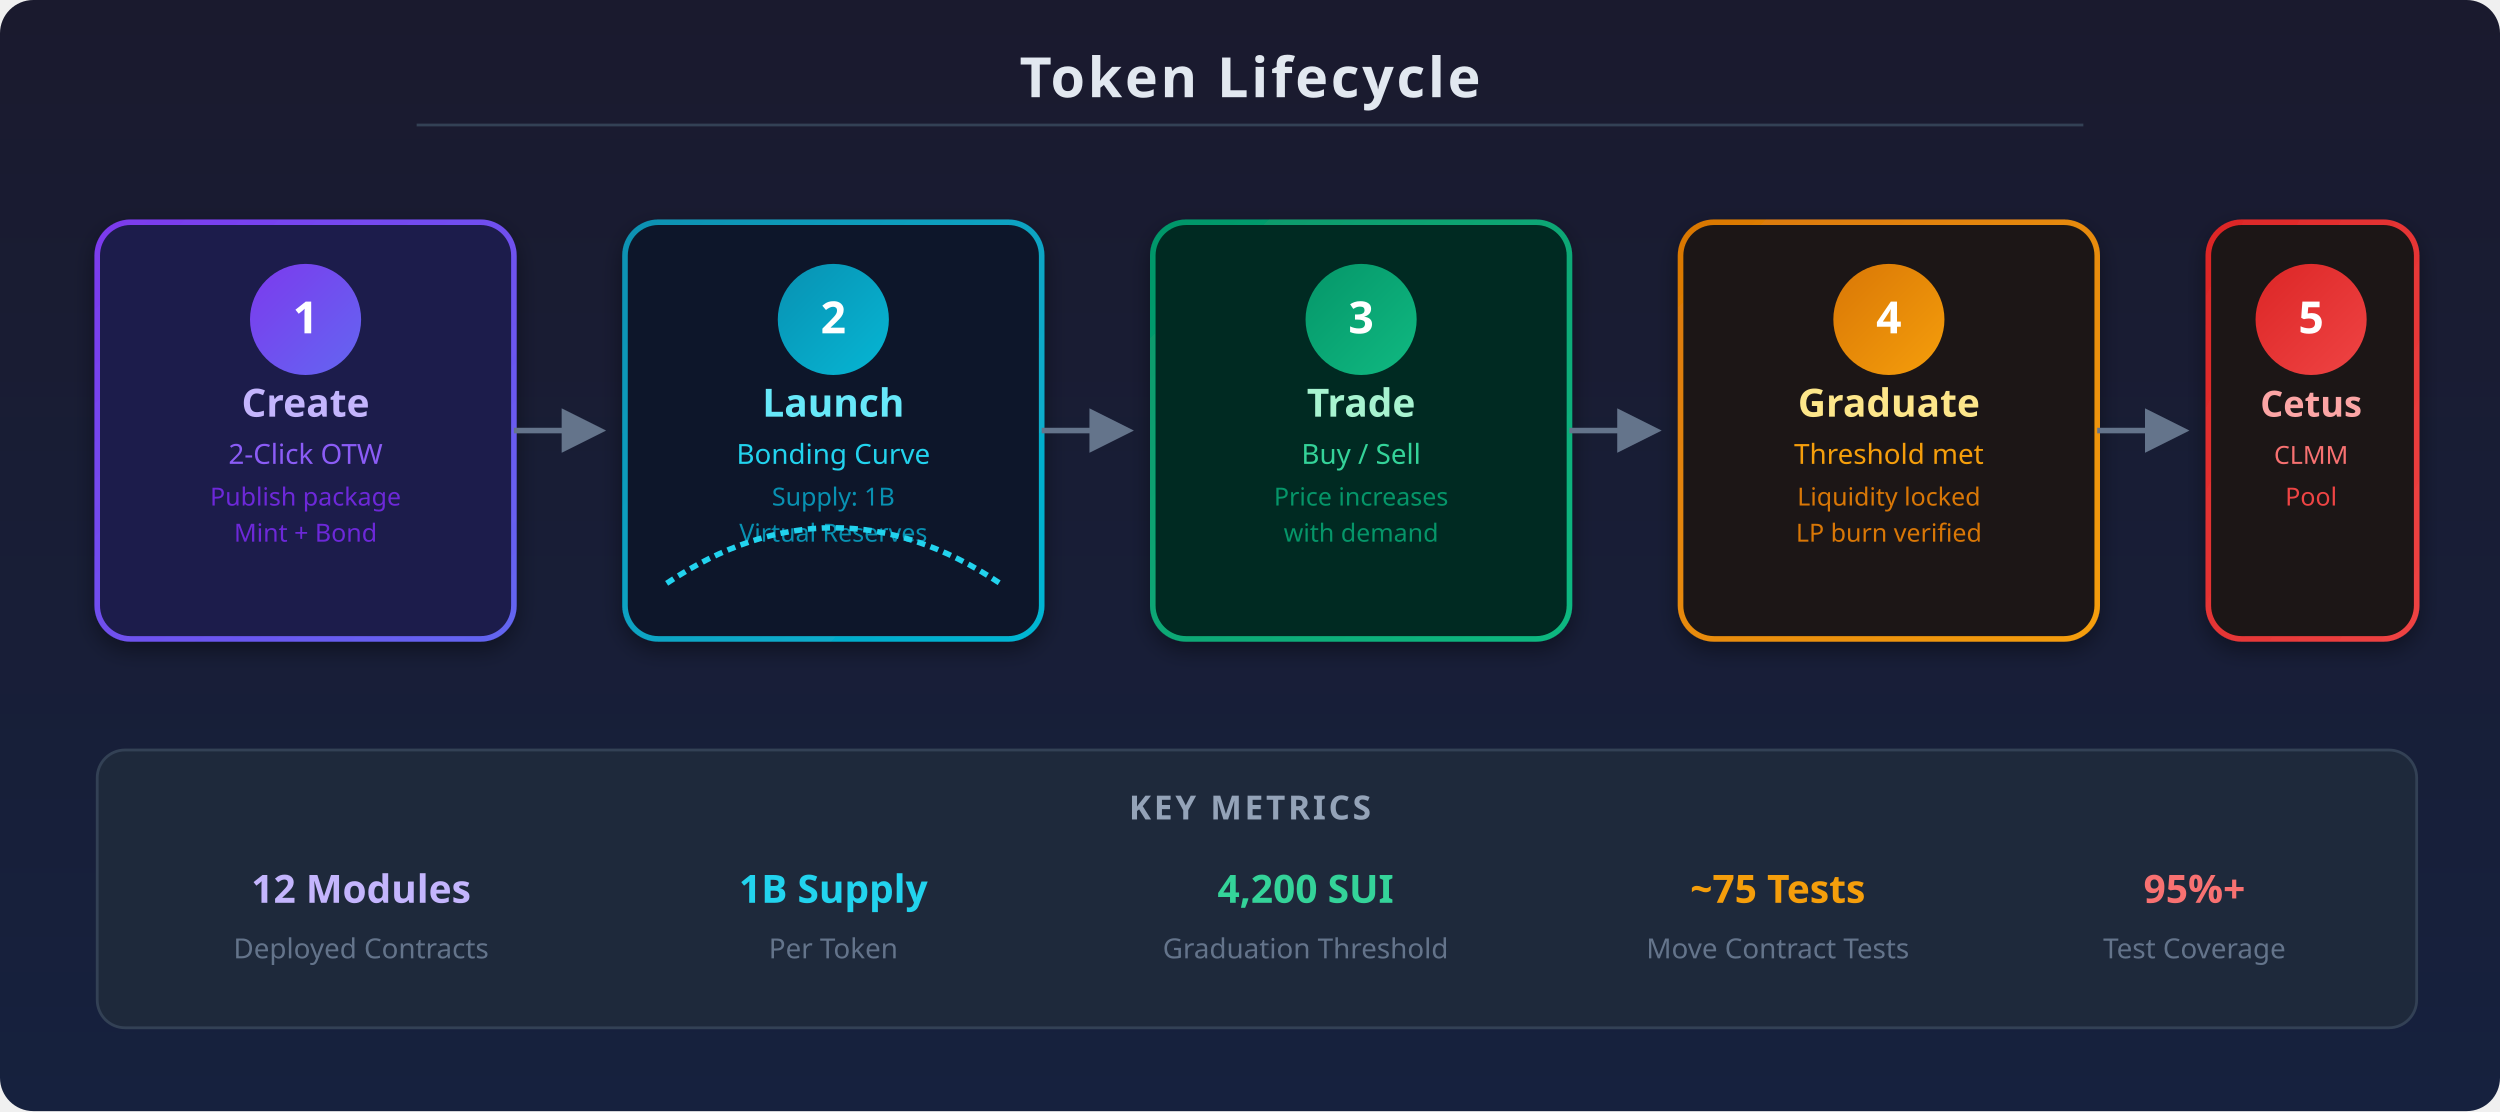
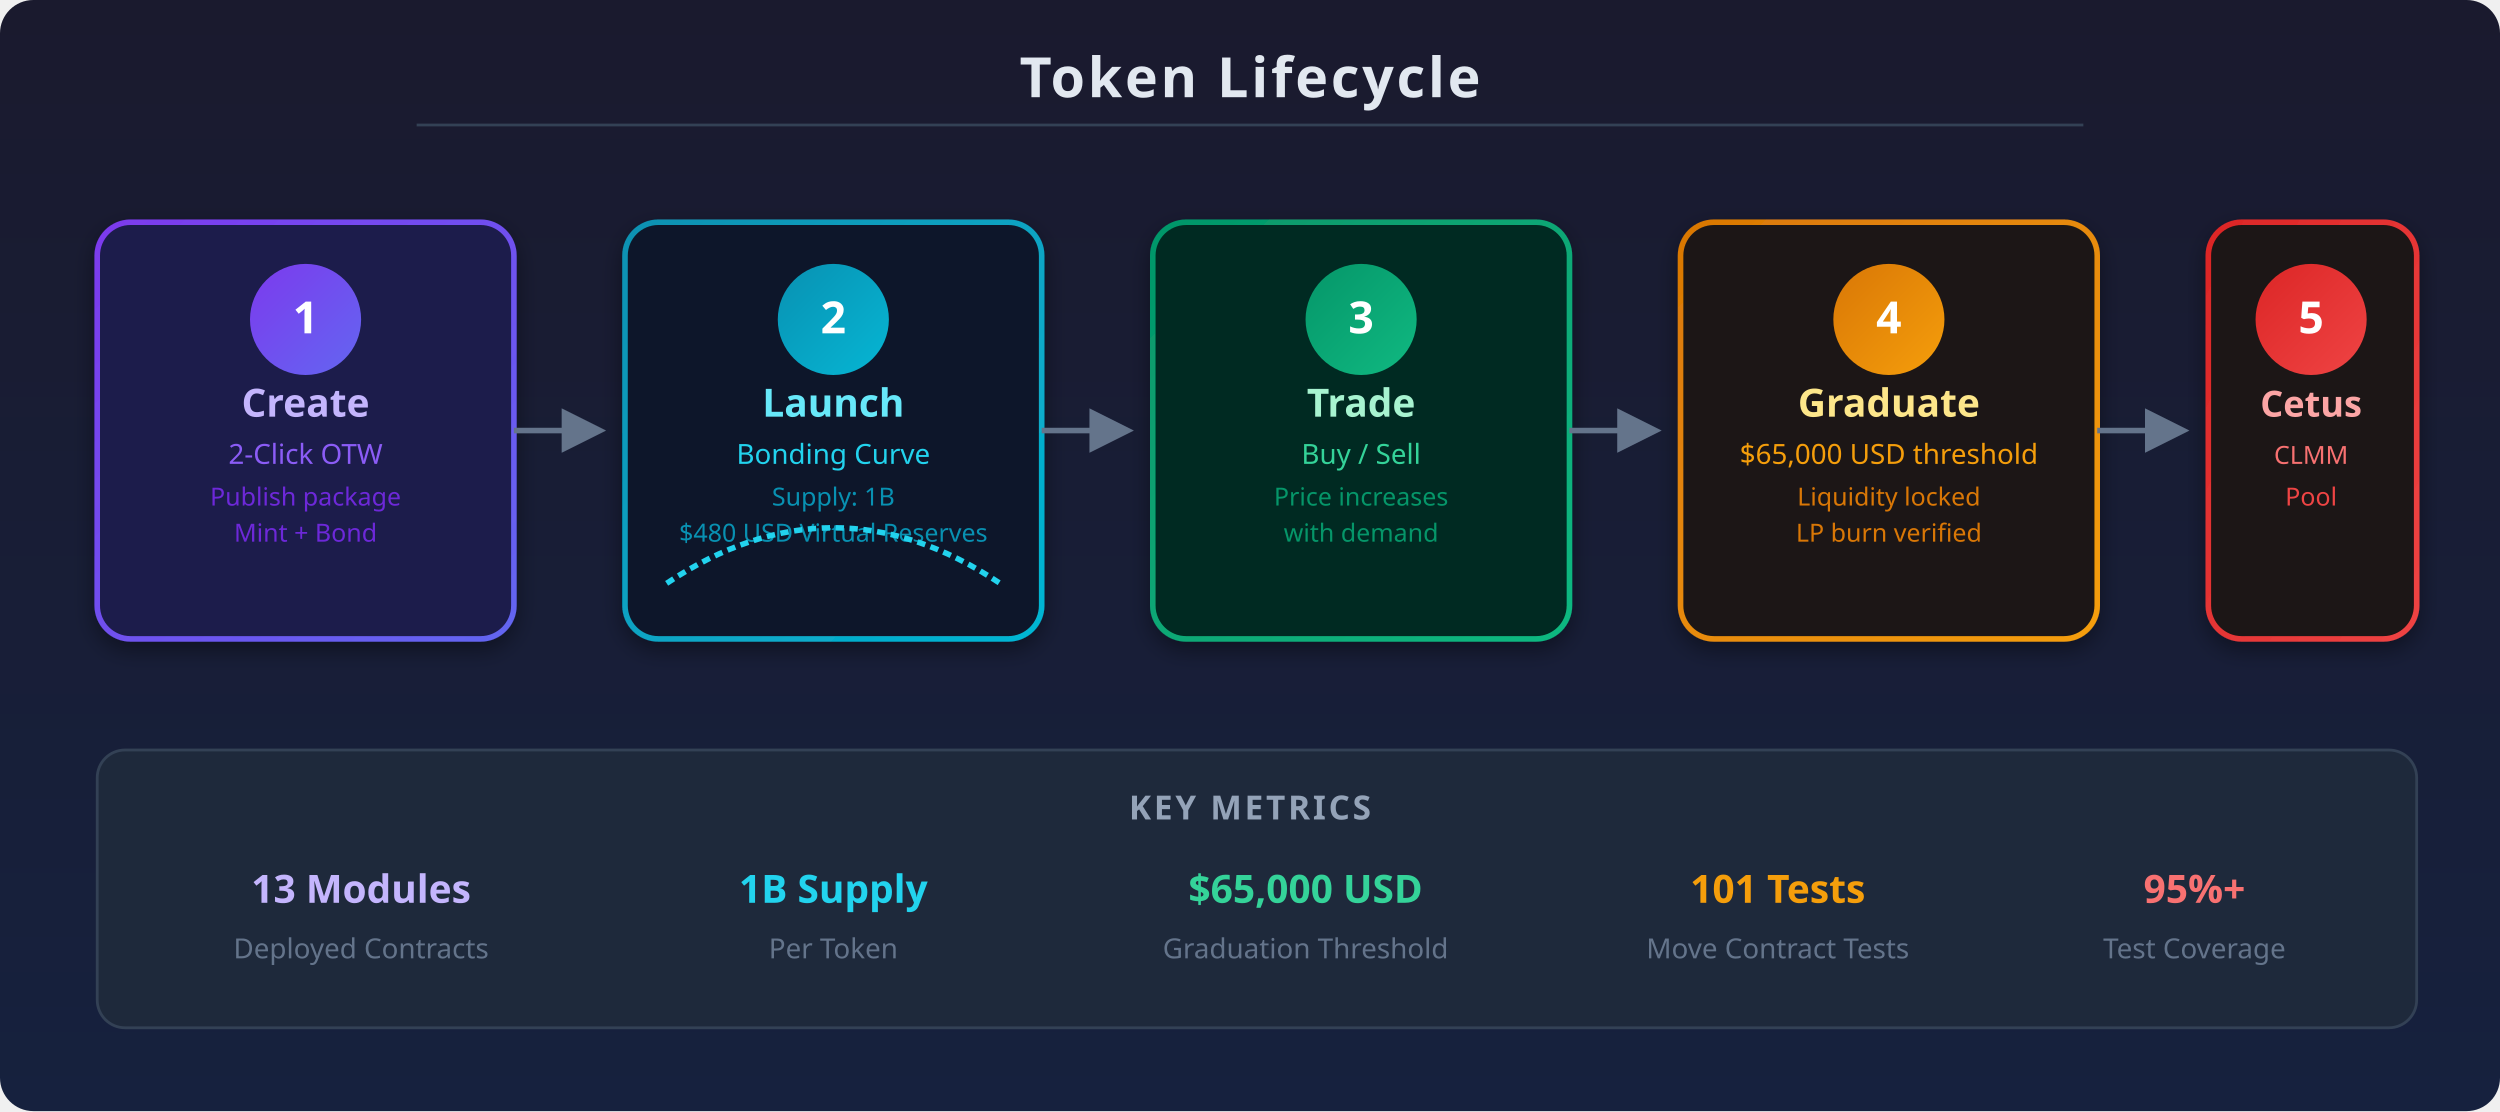
<svg xmlns="http://www.w3.org/2000/svg" viewBox="0 0 900 400" font-family="'Segoe UI', -apple-system, sans-serif">
  <defs>
    <linearGradient id="bg" x1="0" y1="0" x2="0" y2="1">
      <stop offset="0%" stop-color="#1a1a2e" />
      <stop offset="100%" stop-color="#16213e" />
    </linearGradient>
    <linearGradient id="step1" x1="0" y1="0" x2="1" y2="1">
      <stop offset="0%" stop-color="#7c3aed" />
      <stop offset="100%" stop-color="#6366f1" />
    </linearGradient>
    <linearGradient id="step2" x1="0" y1="0" x2="1" y2="1">
      <stop offset="0%" stop-color="#0891b2" />
      <stop offset="100%" stop-color="#06b6d4" />
    </linearGradient>
    <linearGradient id="step3" x1="0" y1="0" x2="1" y2="1">
      <stop offset="0%" stop-color="#059669" />
      <stop offset="100%" stop-color="#10b981" />
    </linearGradient>
    <linearGradient id="step4" x1="0" y1="0" x2="1" y2="1">
      <stop offset="0%" stop-color="#d97706" />
      <stop offset="100%" stop-color="#f59e0b" />
    </linearGradient>
    <linearGradient id="step5" x1="0" y1="0" x2="1" y2="1">
      <stop offset="0%" stop-color="#dc2626" />
      <stop offset="100%" stop-color="#ef4444" />
    </linearGradient>
    <filter id="shadow">
      <feDropShadow dx="0" dy="3" stdDeviation="4" flood-opacity="0.4" />
    </filter>
    <marker id="arrow" viewBox="0 0 10 10" refX="8" refY="5" markerWidth="8" markerHeight="8" orient="auto">
      <path d="M0,0 L10,5 L0,10 Z" fill="#64748b" />
    </marker>
  </defs>
  <rect width="900" height="400" fill="url(#bg)" rx="12" />
  <text x="450" y="35" text-anchor="middle" fill="#e2e8f0" font-size="20" font-weight="700" letter-spacing="1">Token Lifecycle</text>
  <line x1="150" y1="45" x2="750" y2="45" stroke="#334155" stroke-width="1" />
  <rect x="35" y="80" width="150" height="150" rx="12" fill="#1e1b4b" stroke="url(#step1)" stroke-width="2" filter="url(#shadow)" />
  <circle cx="110" cy="115" r="20" fill="url(#step1)" />
  <text x="110" y="120" text-anchor="middle" fill="#fff" font-size="16" font-weight="bold">1</text>
  <text x="110" y="150" text-anchor="middle" fill="#c4b5fd" font-size="14" font-weight="700">Create</text>
  <text x="110" y="167" text-anchor="middle" fill="#8b5cf6" font-size="10">2-Click OTW</text>
  <text x="110" y="182" text-anchor="middle" fill="#6d28d9" font-size="9">Publish package</text>
  <text x="110" y="195" text-anchor="middle" fill="#6d28d9" font-size="9">Mint + Bond</text>
  <line x1="185" y1="155" x2="215" y2="155" stroke="#64748b" stroke-width="2" marker-end="url(#arrow)" />
  <rect x="225" y="80" width="150" height="150" rx="12" fill="#0c1929" stroke="url(#step2)" stroke-width="2" filter="url(#shadow)" />
  <circle cx="300" cy="115" r="20" fill="url(#step2)" />
  <text x="300" y="120" text-anchor="middle" fill="#fff" font-size="16" font-weight="bold">2</text>
  <text x="300" y="150" text-anchor="middle" fill="#67e8f9" font-size="14" font-weight="700">Launch</text>
  <text x="300" y="167" text-anchor="middle" fill="#22d3ee" font-size="10">Bonding Curve</text>
  <text x="300" y="182" text-anchor="middle" fill="#0891b2" font-size="9">Supply: 1B</text>
-   <text x="300" y="195" text-anchor="middle" fill="#0891b2" font-size="9">Virtual Reserves</text>
+   <text x="300" y="195" text-anchor="middle" fill="#0891b2" font-size="9">$480 USD Virtual Reserves</text>
  <path d="M240 210 Q300 170 360 210" fill="none" stroke="#22d3ee" stroke-width="2" stroke-dasharray="3,2" />
  <line x1="375" y1="155" x2="405" y2="155" stroke="#64748b" stroke-width="2" marker-end="url(#arrow)" />
  <rect x="415" y="80" width="150" height="150" rx="12" fill="#022c22" stroke="url(#step3)" stroke-width="2" filter="url(#shadow)" />
  <circle cx="490" cy="115" r="20" fill="url(#step3)" />
  <text x="490" y="120" text-anchor="middle" fill="#fff" font-size="16" font-weight="bold">3</text>
  <text x="490" y="150" text-anchor="middle" fill="#a7f3d0" font-size="14" font-weight="700">Trade</text>
  <text x="490" y="167" text-anchor="middle" fill="#34d399" font-size="10">Buy / Sell</text>
  <text x="490" y="182" text-anchor="middle" fill="#059669" font-size="9">Price increases</text>
  <text x="490" y="195" text-anchor="middle" fill="#059669" font-size="9">with demand</text>
  <line x1="565" y1="155" x2="595" y2="155" stroke="#64748b" stroke-width="2" marker-end="url(#arrow)" />
  <rect x="605" y="80" width="150" height="150" rx="12" fill="#1c1917" stroke="url(#step4)" stroke-width="2" filter="url(#shadow)" />
  <circle cx="680" cy="115" r="20" fill="url(#step4)" />
  <text x="680" y="120" text-anchor="middle" fill="#fff" font-size="16" font-weight="bold">4</text>
  <text x="680" y="150" text-anchor="middle" fill="#fde68a" font-size="14" font-weight="700">Graduate</text>
-   <text x="680" y="167" text-anchor="middle" fill="#f59e0b" font-size="10">Threshold met</text>
+   <text x="680" y="167" text-anchor="middle" fill="#f59e0b" font-size="10">$65,000 USD threshold</text>
  <text x="680" y="182" text-anchor="middle" fill="#d97706" font-size="9">Liquidity locked</text>
  <text x="680" y="195" text-anchor="middle" fill="#d97706" font-size="9">LP burn verified</text>
  <line x1="755" y1="155" x2="785" y2="155" stroke="#64748b" stroke-width="2" marker-end="url(#arrow)" />
  <rect x="795" y="80" width="75" height="150" rx="12" fill="#1f1315" stroke="url(#step5)" stroke-width="2" filter="url(#shadow)" />
  <circle cx="832" cy="115" r="20" fill="url(#step5)" />
  <text x="832" y="120" text-anchor="middle" fill="#fff" font-size="16" font-weight="bold">5</text>
  <text x="832" y="150" text-anchor="middle" fill="#fca5a5" font-size="13" font-weight="700">Cetus</text>
  <text x="832" y="167" text-anchor="middle" fill="#f87171" font-size="9">CLMM</text>
  <text x="832" y="182" text-anchor="middle" fill="#ef4444" font-size="9">Pool</text>
  <rect x="35" y="270" width="835" height="100" rx="10" fill="#1e293b" stroke="#334155" stroke-width="1" />
  <text x="450" y="295" text-anchor="middle" fill="#94a3b8" font-size="12" font-weight="600" letter-spacing="1">KEY METRICS</text>
-   <text x="130" y="325" text-anchor="middle" fill="#c4b5fd" font-size="14" font-weight="700">12 Modules</text>
+   <text x="130" y="325" text-anchor="middle" fill="#c4b5fd" font-size="14" font-weight="700">13 Modules</text>
  <text x="130" y="345" text-anchor="middle" fill="#64748b" font-size="10">Deployed Contracts</text>
  <text x="300" y="325" text-anchor="middle" fill="#22d3ee" font-size="14" font-weight="700">1B Supply</text>
  <text x="300" y="345" text-anchor="middle" fill="#64748b" font-size="10">Per Token</text>
-   <text x="470" y="325" text-anchor="middle" fill="#34d399" font-size="14" font-weight="700">4,200 SUI</text>
+   <text x="470" y="325" text-anchor="middle" fill="#34d399" font-size="14" font-weight="700">$65,000 USD</text>
  <text x="470" y="345" text-anchor="middle" fill="#64748b" font-size="10">Graduation Threshold</text>
-   <text x="640" y="325" text-anchor="middle" fill="#f59e0b" font-size="14" font-weight="700">~75 Tests</text>
+   <text x="640" y="325" text-anchor="middle" fill="#f59e0b" font-size="14" font-weight="700">101 Tests</text>
  <text x="640" y="345" text-anchor="middle" fill="#64748b" font-size="10">Move Contract Tests</text>
  <text x="790" y="325" text-anchor="middle" fill="#f87171" font-size="14" font-weight="700">95%+</text>
  <text x="790" y="345" text-anchor="middle" fill="#64748b" font-size="10">Test Coverage</text>
</svg>
